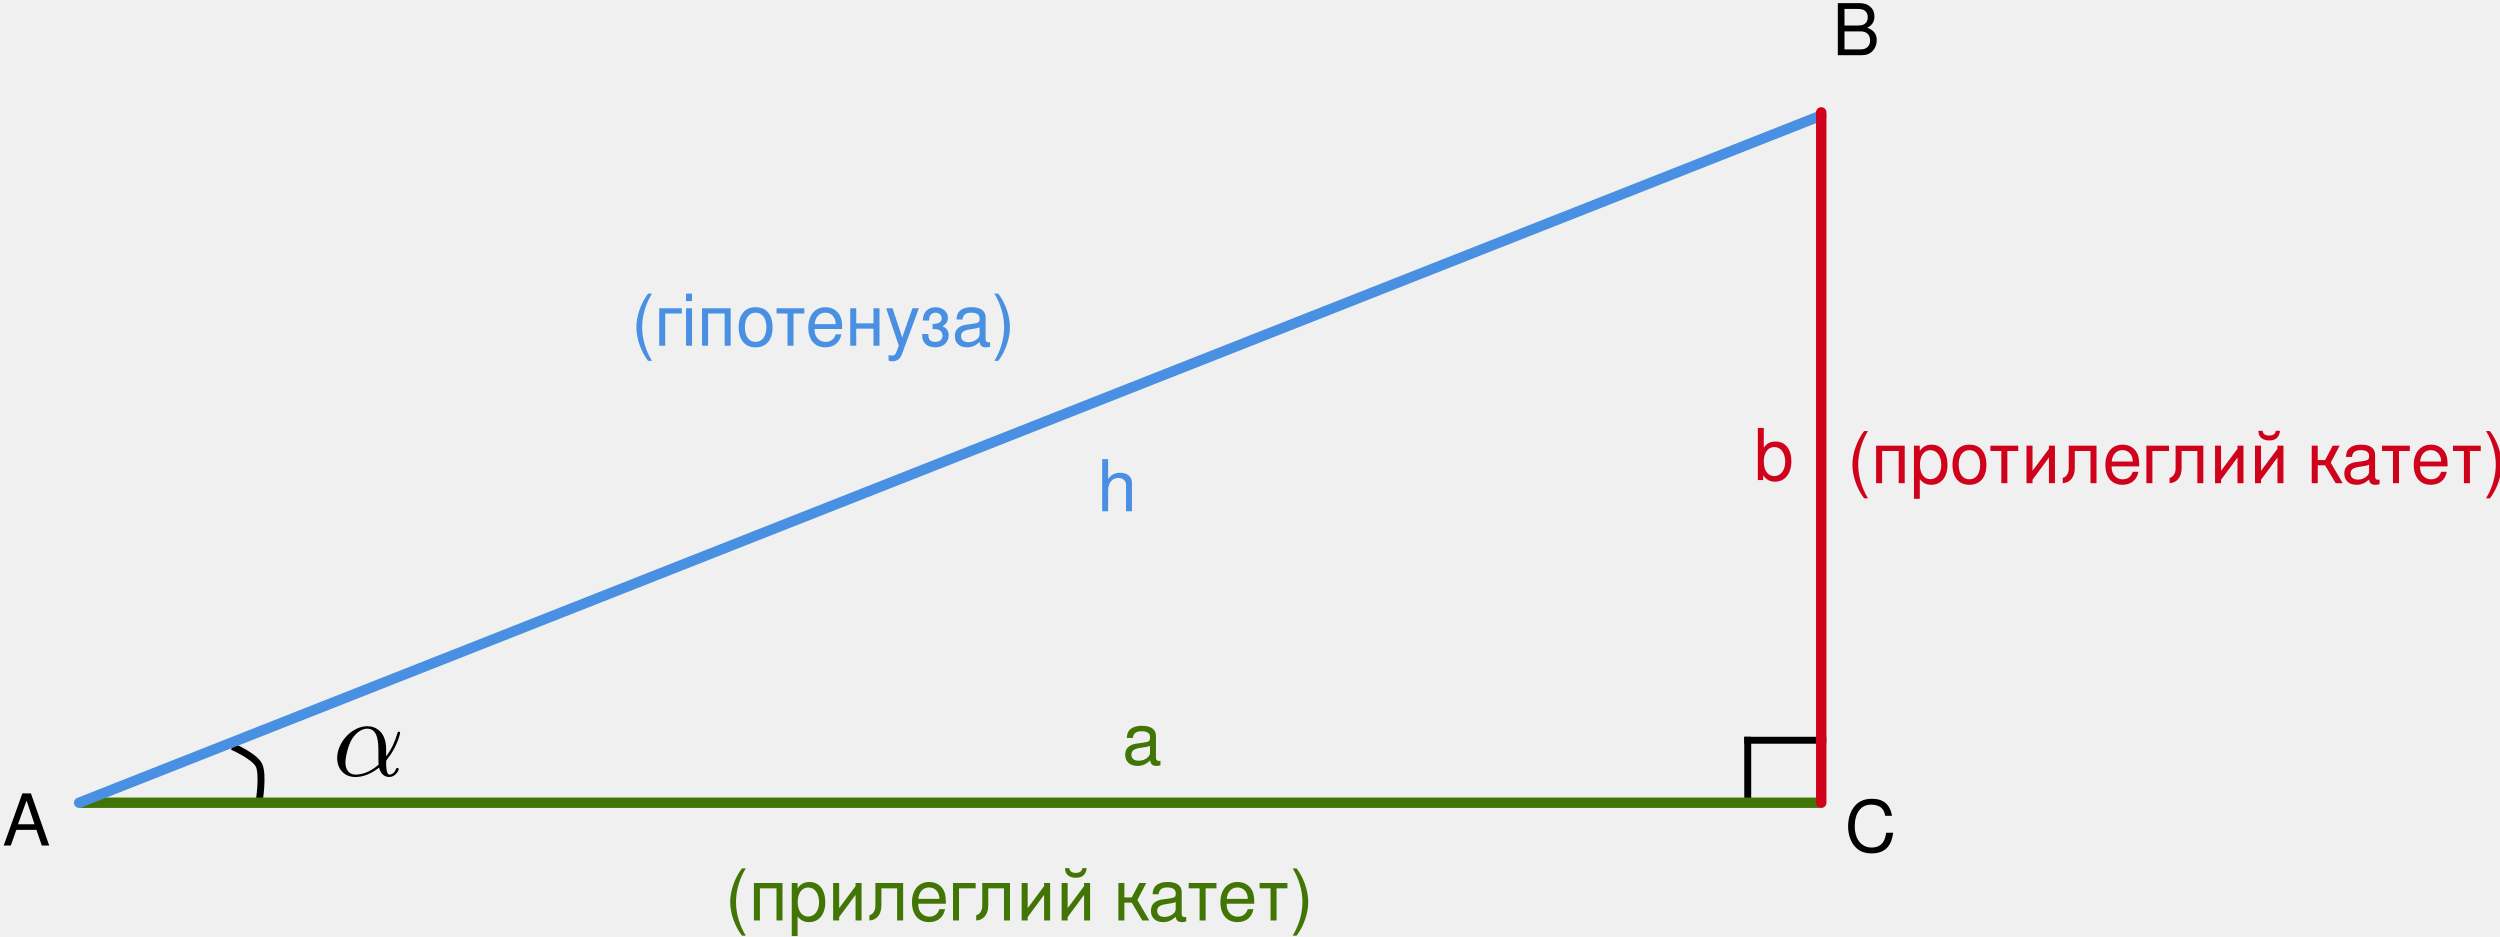
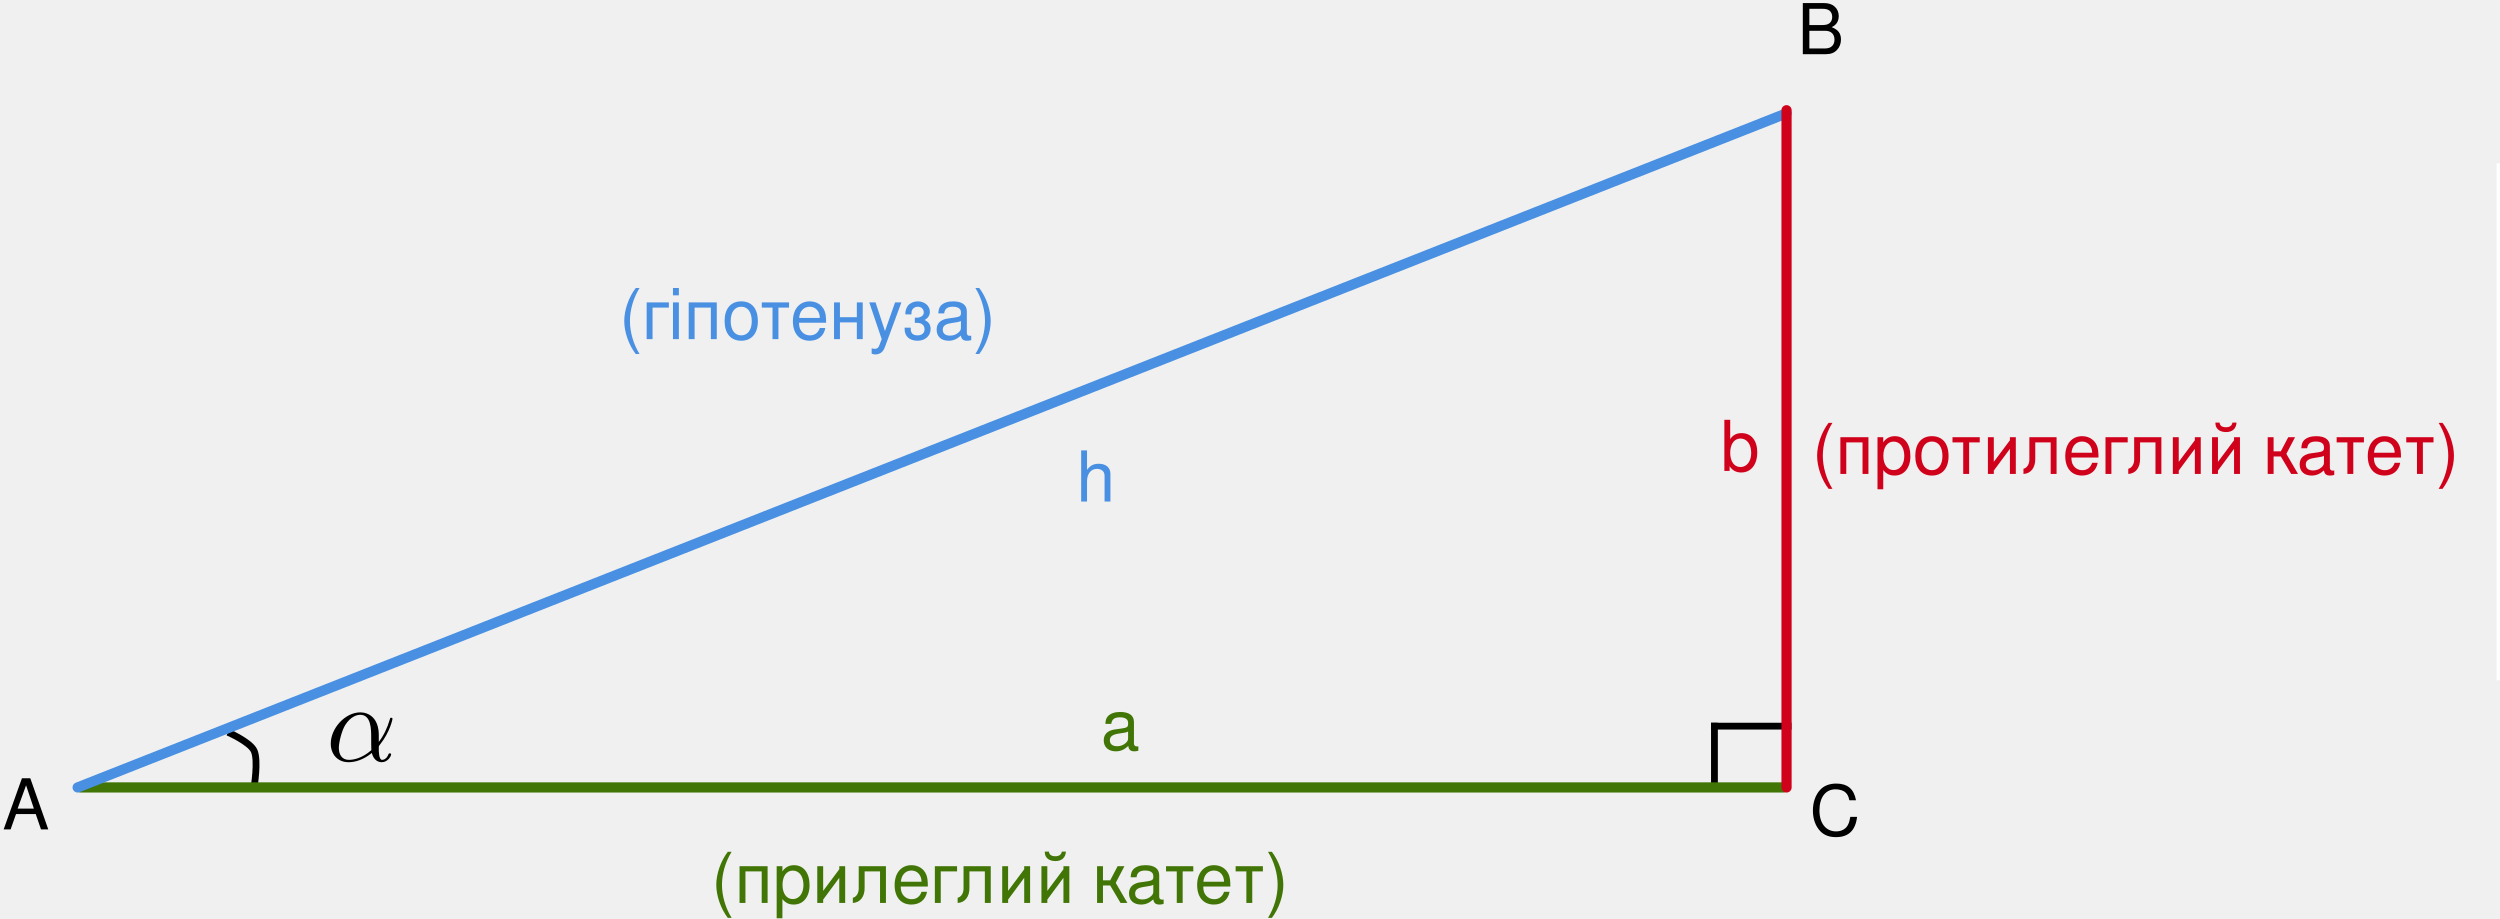
- <svg xmlns="http://www.w3.org/2000/svg" xmlns:xlink="http://www.w3.org/1999/xlink" width="721px" height="270px" viewBox="0 0 721 270" version="1.1">
-   <defs>
-     <rect id="path-1" x="0" y="0" width="764" height="309" />
-   </defs>
+ <svg xmlns="http://www.w3.org/2000/svg" width="735px" height="270px" viewBox="0 0 735 270" version="1.1">
+   <defs />
  <g id="Page-1" stroke="none" stroke-width="1" fill="none" fill-rule="evenodd">
-     <g id="Group" transform="translate(-11, -32)">
-       <mask id="mask-2" fill="white">
-         <use xlink:href="#path-1" />
-       </mask>
-       <use id="Mask" xlink:href="#path-1" />
-       <g mask="url(#mask-2)">
-         <g transform="translate(11.72609, 27.92711)">
-           <path d="M110.637,220.176 C110.637,215.09 107.611,213.507 105.209,213.507 C100.79,213.507 96.515,218.137 96.515,222.695 C96.515,225.717 98.436,228.164 101.751,228.164 C103.792,228.164 106.122,227.42 108.596,225.453 C109.004,227.156 110.085,228.164 111.526,228.164 C113.255,228.164 114.264,226.389 114.264,225.885 C114.264,225.645 114.072,225.549 113.856,225.549 C113.64,225.549 113.544,225.645 113.448,225.885 C112.871,227.468 111.694,227.468 111.622,227.468 C110.637,227.468 110.637,224.926 110.637,224.158 C110.637,223.486 110.637,223.414 110.95,223.031 C114,219.216 114.673,215.45 114.673,215.426 C114.673,215.354 114.648,215.09 114.288,215.09 C113.976,215.09 113.976,215.186 113.808,215.786 C113.231,217.825 112.151,220.272 110.637,222.191 L110.637,220.176 L110.637,220.176 Z M108.452,224.614 C105.618,227.108 103.12,227.468 101.823,227.468 C99.877,227.468 98.893,226.005 98.893,223.942 C98.893,222.359 99.733,218.857 100.79,217.201 C102.303,214.851 104.056,214.227 105.185,214.227 C108.404,214.227 108.404,218.473 108.404,220.992 C108.404,222.191 108.404,224.062 108.452,224.614 L108.452,224.614 Z" id="Imported-Layers" stroke="none" fill="#000000" fill-rule="evenodd" />
-           <path d="M503.32,217.561 L503.32,234.678" id="Line" stroke="#000000" stroke-width="2" stroke-linecap="square" fill="none" />
-           <path d="M503.32,217.561 L524.968,217.561" id="Line-2" stroke="#000000" stroke-width="2" stroke-linecap="square" fill="none" />
-           <path d="M73.965,235.579 C73.965,235.579 75.299,227.59 73.965,224.768 C72.743,222.185 66.298,219.363 66.298,219.363" id="Path-3" stroke="#000000" stroke-width="2" fill="none" />
-           <text id="(гіпотенуза)" stroke="none" fill="none" font-family="Helvetica" font-size="20.626" font-weight="260">
-             <tspan x="181.303" y="103.781" fill="#4990E2">(гіпотенуза)</tspan>
+     <g id="Group-+-Line" transform="translate(1, -4)">
+       <g id="Group">
+         <g transform="translate(-0.273908, -0.072886)">
+           <path d="M110.637,220.176 C110.637,215.09 107.611,213.507 105.209,213.507 C100.79,213.507 96.515,218.137 96.515,222.695 C96.515,225.717 98.436,228.164 101.751,228.164 C103.792,228.164 106.122,227.42 108.596,225.453 C109.004,227.156 110.085,228.164 111.526,228.164 C113.255,228.164 114.264,226.389 114.264,225.885 C114.264,225.645 114.072,225.549 113.856,225.549 C113.64,225.549 113.544,225.645 113.448,225.885 C112.871,227.468 111.694,227.468 111.622,227.468 C110.637,227.468 110.637,224.926 110.637,224.158 C110.637,223.486 110.637,223.414 110.95,223.031 C114,219.216 114.673,215.45 114.673,215.426 C114.673,215.354 114.648,215.09 114.288,215.09 C113.976,215.09 113.976,215.186 113.808,215.786 C113.231,217.825 112.151,220.272 110.637,222.191 L110.637,220.176 L110.637,220.176 Z M108.452,224.614 C105.618,227.108 103.12,227.468 101.823,227.468 C99.877,227.468 98.893,226.005 98.893,223.942 C98.893,222.359 99.733,218.857 100.79,217.201 C102.303,214.851 104.056,214.227 105.185,214.227 C108.404,214.227 108.404,218.473 108.404,220.992 C108.404,222.191 108.404,224.062 108.452,224.614 L108.452,224.614 Z" id="Imported-Layers" fill="#000000" />
+           <path d="M503.32,217.561 L503.32,234.678" id="Line" stroke="#000000" stroke-width="2" stroke-linecap="square" />
+           <path d="M503.32,217.561 L524.968,217.561" id="Line-2" stroke="#000000" stroke-width="2" stroke-linecap="square" />
+           <path d="M73.965,235.579 C73.965,235.579 75.299,227.59 73.965,224.768 C72.743,222.185 66.298,219.363 66.298,219.363" id="Path-3" stroke="#000000" stroke-width="2" />
+           <text id="(гіпотенуза)" font-family="Helvetica" font-size="20.626" font-weight="260" fill="#4990E2">
+             <tspan x="181.303" y="103.781">(гіпотенуза)</tspan>
          </text>
-           <text id="(прилеглий-катет)" stroke="none" fill="none" font-family="Helvetica" font-size="20.626" font-weight="260">
-             <tspan x="208.364" y="269.542" fill="#417505">(прилеглий катет)</tspan>
+           <text id="(прилеглий-катет)" font-family="Helvetica" font-size="20.626" font-weight="260" fill="#417505">
+             <tspan x="208.364" y="269.542">(прилеглий катет)</tspan>
          </text>
-           <text id="(протилеглий-катет)" stroke="none" fill="none" font-family="Helvetica" font-size="20.626" font-weight="260">
-             <tspan x="532.008" y="143.42" fill="#D0011B">(протилеглий катет)</tspan>
+           <text id="(протилеглий-катет)" font-family="Helvetica" font-size="20.626" font-weight="260" fill="#D0011B">
+             <tspan x="532.008" y="143.42">(протилеглий катет)</tspan>
          </text>
-           <text id="A" stroke="none" fill="none" font-family="Helvetica" font-size="20.626" font-weight="260">
-             <tspan x="0" y="247.921" fill="#000000">A</tspan>
+           <text id="A" font-family="Helvetica" font-size="20.626" font-weight="260" fill="#000000">
+             <tspan x="0" y="247.921">A</tspan>
          </text>
-           <text id="B" stroke="none" fill="none" font-family="Helvetica" font-size="20.626" font-weight="260">
-             <tspan x="527.674" y="20" fill="#000000">B</tspan>
+           <text id="B" font-family="Helvetica" font-size="20.626" font-weight="260" fill="#000000">
+             <tspan x="527.674" y="20">B</tspan>
          </text>
-           <text id="C" stroke="none" fill="none" font-family="Helvetica" font-size="20.626" font-weight="260">
-             <tspan x="531.282" y="249.723" fill="#000000">C</tspan>
+           <text id="C" font-family="Helvetica" font-size="20.626" font-weight="260" fill="#000000">
+             <tspan x="531.282" y="249.723">C</tspan>
          </text>
-           <text id="h" stroke="none" fill="none" font-family="Helvetica" font-size="20.626" font-weight="260">
-             <tspan x="315.702" y="151.528" fill="#4990E2">h</tspan>
+           <text id="h" font-family="Helvetica" font-size="20.626" font-weight="260" fill="#4990E2">
+             <tspan x="315.702" y="151.528">h</tspan>
          </text>
-           <text id="a" stroke="none" fill="none" font-family="Helvetica" font-size="20.626" font-weight="260">
-             <tspan x="322.919" y="224.499" fill="#417505">a</tspan>
+           <text id="a" font-family="Helvetica" font-size="20.626" font-weight="260" fill="#417505">
+             <tspan x="322.919" y="224.499">a</tspan>
          </text>
-           <text id="b" stroke="none" fill="none" font-family="Helvetica" font-size="20.626" font-weight="260">
-             <tspan x="505.124" y="142.519" fill="#D0011B">b</tspan>
+           <text id="b" font-family="Helvetica" font-size="20.626" font-weight="260" fill="#D0011B">
+             <tspan x="505.124" y="142.519">b</tspan>
          </text>
-           <path d="M23.001,235.579 L523.615,235.579" id="Line" stroke="#417505" stroke-width="3" stroke-linecap="round" fill="none" />
-           <path d="M22.099,235.579 L524.517,37.386" id="Line" stroke="#4990E2" stroke-width="3" stroke-linecap="round" fill="none" />
-           <path d="M524.517,36.485 L524.517,235.579" id="Line" stroke="#D0011B" stroke-width="3" stroke-linecap="round" fill="none" />
+           <path d="M23.001,235.579 L523.615,235.579" id="Line" stroke="#417505" stroke-width="3" stroke-linecap="round" />
+           <path d="M22.099,235.579 L524.517,37.386" id="Line" stroke="#4990E2" stroke-width="3" stroke-linecap="round" />
+           <path d="M524.517,36.485 L524.517,235.579" id="Line" stroke="#D0011B" stroke-width="3" stroke-linecap="round" />
        </g>
      </g>
+       <path d="M733.5,52.5 L733.5,203.5" id="Line" stroke="#FFFFFF" stroke-linecap="square" />
    </g>
  </g>
</svg>
